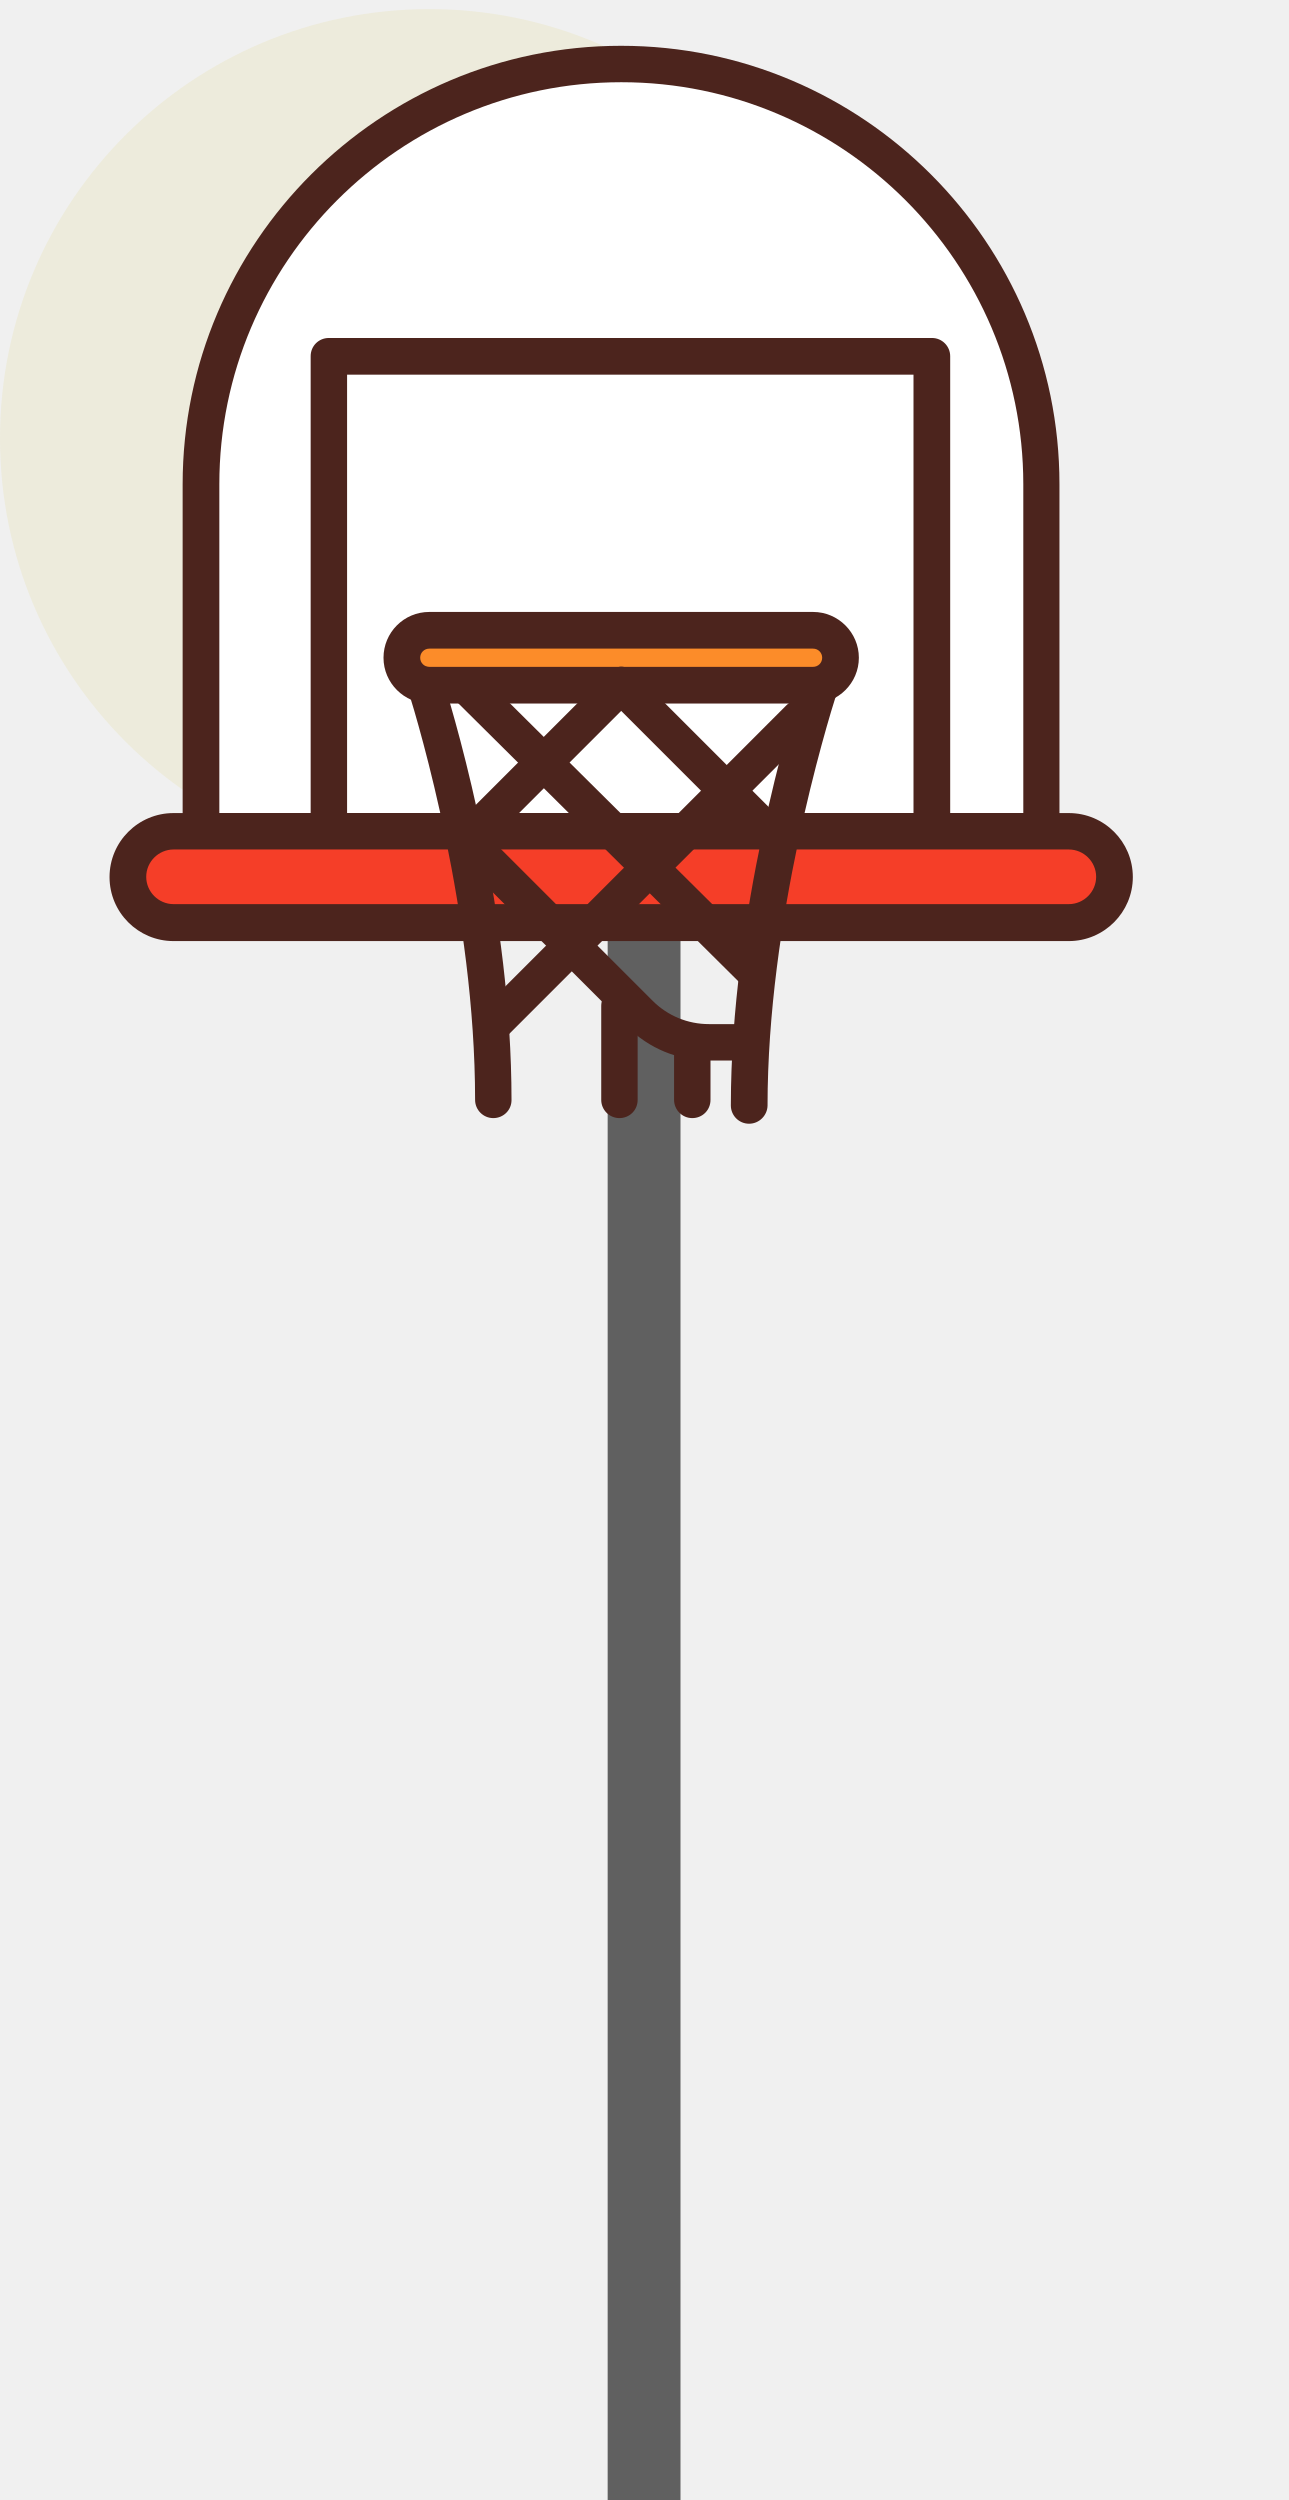
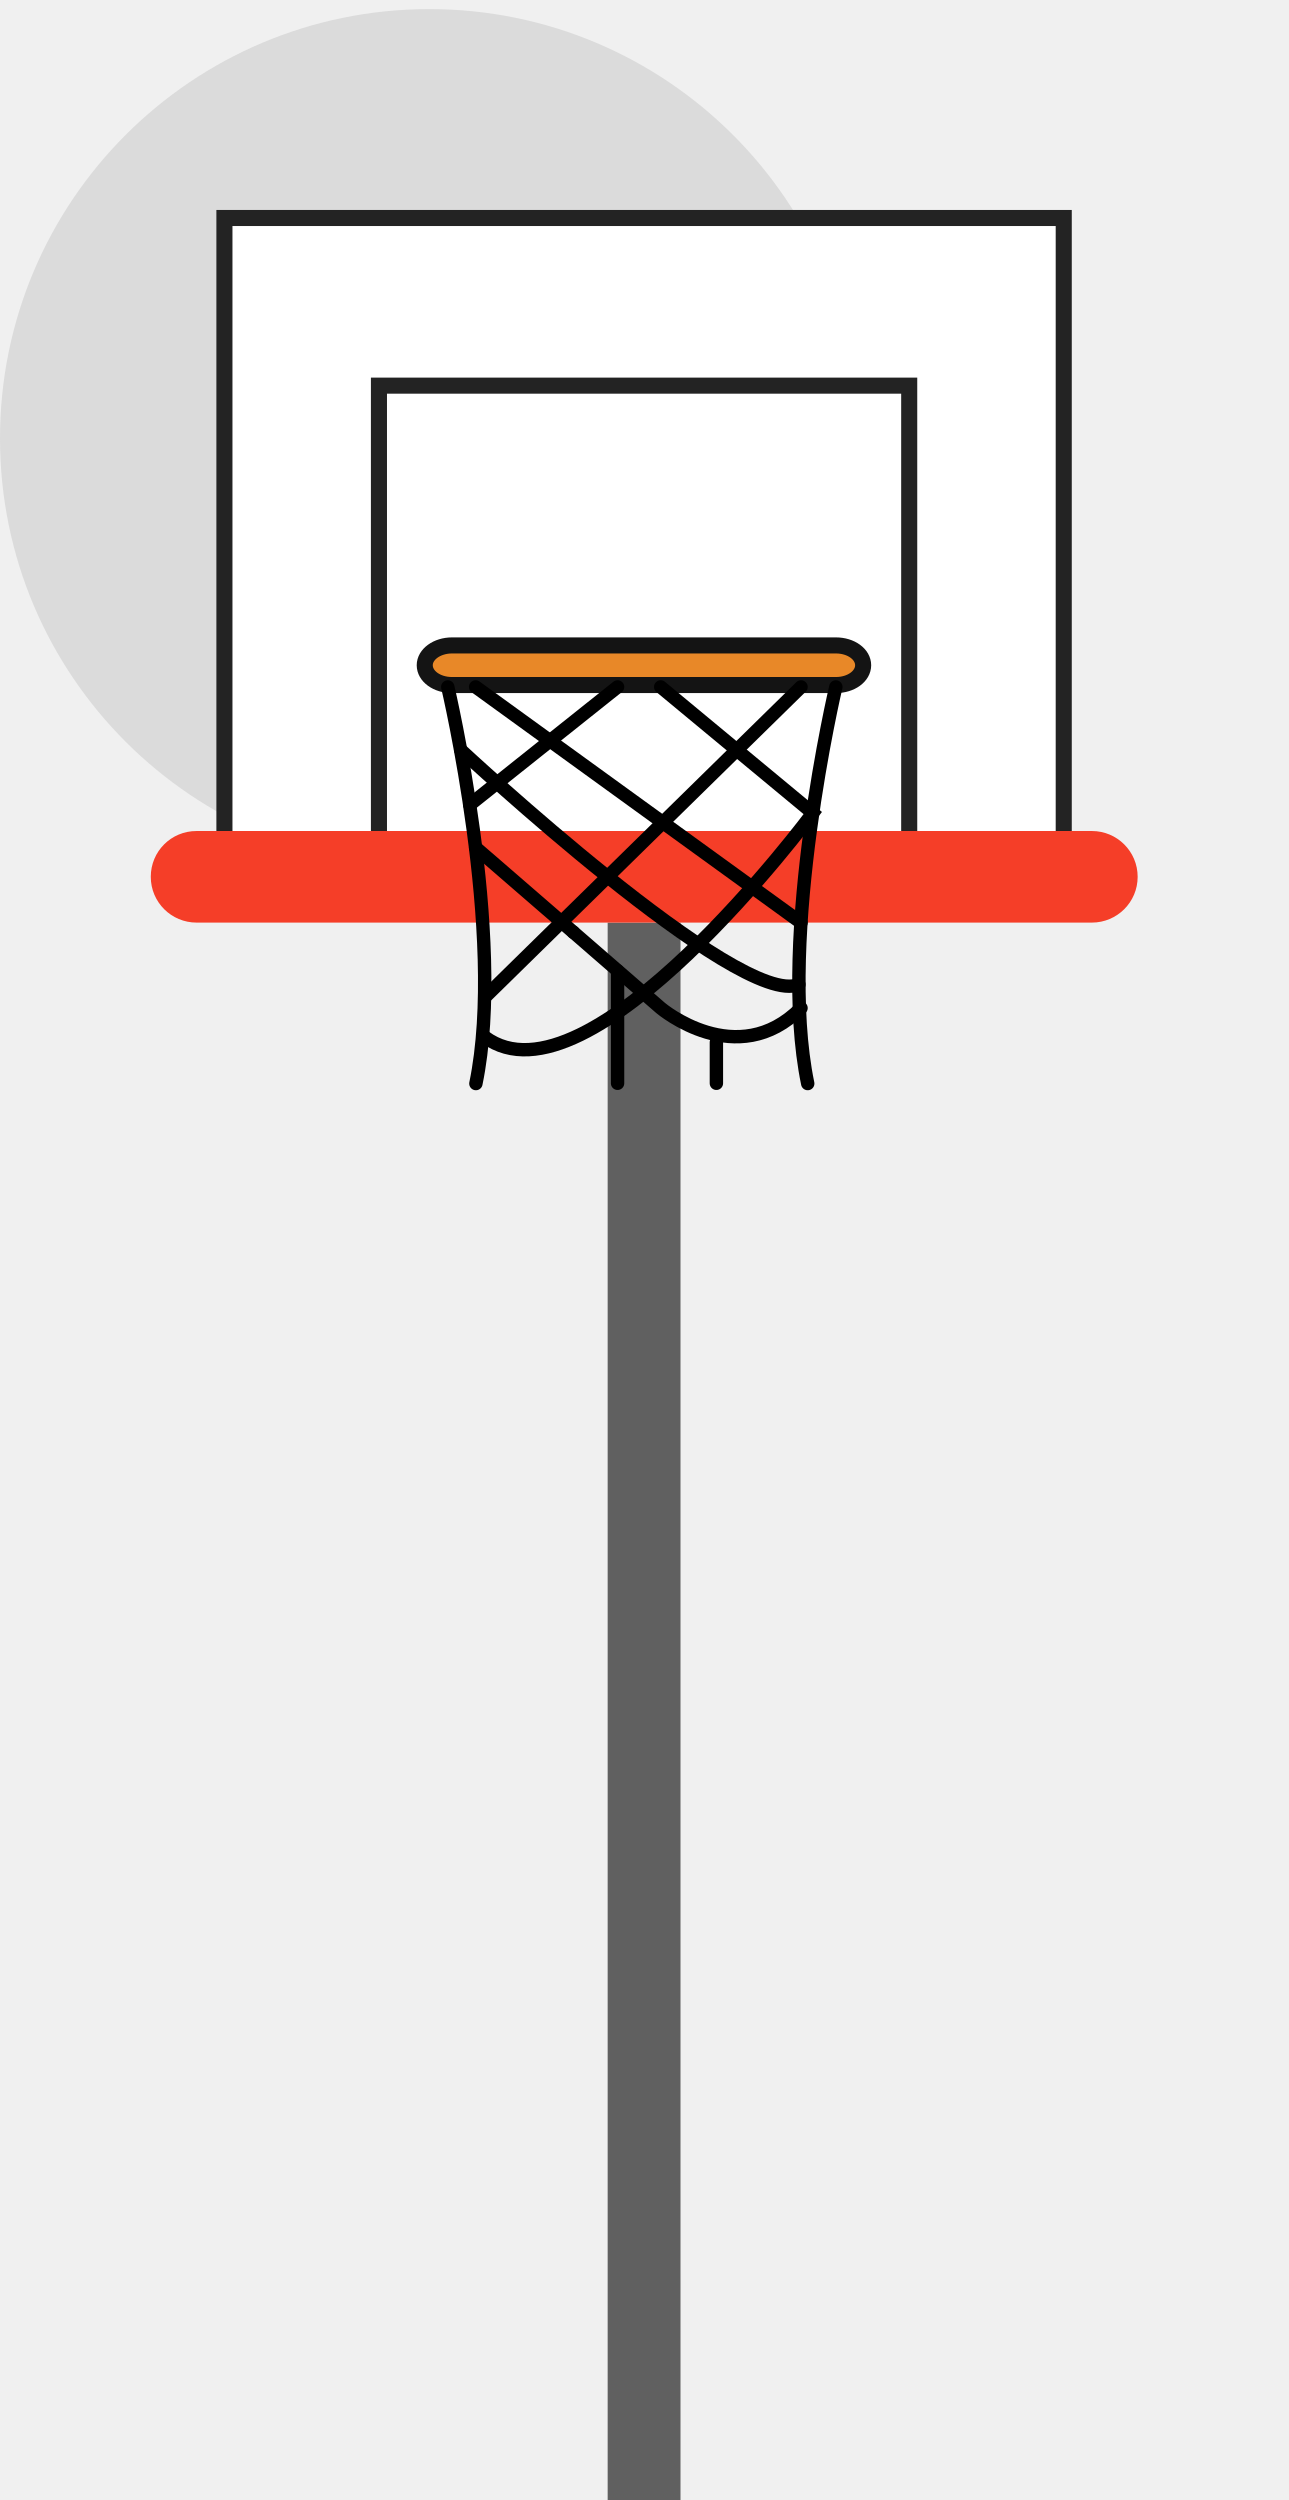
<svg xmlns="http://www.w3.org/2000/svg" version="1.1" id="Capa_1" x="0px" y="0px" viewBox="0 0 481 933.5" style="enable-background:new 0 0 481 933.5;" xml:space="preserve">
  <style type="text/css">
- 	.st0{fill:#606060;}
- 	.st1{fill:#EDEBDC;}
- 	.st2{fill:none;}
- 	.st3{fill:#FFFFFF;}
- 	.st4{fill:#4C241D;}
+ 	.st0{fill:#DBDBDB;}
+ 	.st1{fill:none;}
+ 	.st2{fill:#FFFFFF;stroke:#232323;stroke-width:6;stroke-miterlimit:10;}
+ 	.st3{fill:none;stroke:#232323;stroke-width:6;stroke-miterlimit:10;}
+ 	.st4{fill:#606060;}
	.st5{fill:#F53E28;}
- 	.st6{fill:#FC8C29;}
+ 	.st6{fill:#E88828;stroke:#141414;stroke-width:6;stroke-miterlimit:10;}
+ 	.st7{fill:none;stroke:#000000;stroke-width:5;stroke-linecap:round;stroke-miterlimit:10;}
</style>
-   <rect x="226.9" y="344.5" class="st0" width="27.2" height="589" />
+   <path class="st0" d="M320.7,163.7c0,88.5-71.8,160.3-160.3,160.3S0,252.3,0,163.7S71.8,3.4,160.3,3.4S320.7,75.2,320.7,163.7z" />
+   <path class="st1" d="M481,163.7c0,88.5-71.8,160.3-160.3,160.3s-160.3-71.8-160.3-160.3S232.1,3.4,320.7,3.4S481,75.2,481,163.7z" />
+   <polyline class="st2" points="83.8,310.3 83.8,81.4 397.2,81.4 397.2,310.3 " />
+   <rect x="141.5" y="144" class="st3" width="198" height="169.6" />
+   <rect x="226.9" y="344.5" class="st4" width="27.2" height="589" />
+   <path class="st5" d="M407.7,344.5H73.4c-9.4,0-17.1-7.6-17.1-17.1s7.6-17.1,17.1-17.1h334.3c9.4,0,17.1,7.6,17.1,17.1  S417.1,344.5,407.7,344.5z" />
+   <path class="st6" d="M312.1,255.8H168.8c-5.7,0-10.2-3.3-10.2-7.4s4.6-7.4,10.2-7.4h143.3c5.7,0,10.2,3.3,10.2,7.4  S317.8,255.8,312.1,255.8z" />
  <g>
-     <path class="st1" d="M320.7,163.7c0,88.5-71.8,160.3-160.3,160.3S0,252.3,0,163.7S71.8,3.4,160.3,3.4S320.7,75.2,320.7,163.7z" />
-     <path class="st2" d="M481,163.7c0,88.5-71.8,160.3-160.3,160.3s-160.3-71.8-160.3-160.3S232.1,3.4,320.7,3.4S481,75.2,481,163.7z" />
-     <path class="st3" d="M388.9,310.4H75V180.8c0-86.7,70.3-156.9,157-156.9s156.9,70.3,156.9,156.9V310.4z" />
-     <path class="st4" d="M388.9,317.2H75c-3.8,0-6.8-3.1-6.8-6.8V180.8c0-90.3,73.5-163.7,163.7-163.7c90.3,0,163.7,73.5,163.7,163.7   v129.6C395.7,314.2,392.7,317.2,388.9,317.2z M81.9,303.6h300.2V180.8C382.1,98,314.7,30.7,232,30.7S81.9,98,81.9,180.8V303.6z" />
-     <path class="st4" d="M348,317.2H122.8c-3.8,0-6.8-3.1-6.8-6.8V133c0-3.8,3-6.8,6.8-6.8H348c3.8,0,6.8,3.1,6.8,6.8v177.4   C354.8,314.2,351.7,317.2,348,317.2z M129.6,303.6h211.5V139.9H129.6V303.6z" />
-     <path class="st5" d="M399.1,344.5H64.8c-9.4,0-17.1-7.6-17.1-17.1s7.6-17.1,17.1-17.1h334.3c9.4,0,17.1,7.6,17.1,17.1   S408.5,344.5,399.1,344.5z" />
-     <path class="st4" d="M399.1,351.4H64.8c-13.2,0-23.9-10.7-23.9-23.9c0-13.2,10.7-23.9,23.9-23.9h334.3c13.2,0,23.9,10.7,23.9,23.9   C423,340.6,412.3,351.4,399.1,351.4z M64.8,317.2c-5.6,0-10.2,4.6-10.2,10.2s4.6,10.2,10.2,10.2h334.3c5.6,0,10.2-4.6,10.2-10.2   s-4.6-10.2-10.2-10.2H64.8z" />
-     <path class="st6" d="M303.6,255.8H160.3c-5.7,0-10.2-4.6-10.2-10.2s4.6-10.2,10.2-10.2h143.3c5.7,0,10.2,4.6,10.2,10.2   S309.3,255.8,303.6,255.8z" />
-     <g>
-       <path class="st4" d="M303.6,262.7H160.3c-9.4,0-17.1-7.7-17.1-17.1s7.6-17.1,17.1-17.1h143.3c9.4,0,17.1,7.7,17.1,17.1    S313,262.7,303.6,262.7z M160.3,242.2c-1.9,0-3.4,1.5-3.4,3.4s1.5,3.4,3.4,3.4h143.3c1.9,0,3.4-1.5,3.4-3.4s-1.5-3.4-3.4-3.4    H160.3z" />
-       <path class="st4" d="M184.2,417.5c-3.8,0-6.8-3.1-6.8-6.8c0-69.2-20.8-139.5-25-152.9c-1.1-3.6,0.9-7.4,4.5-8.5s7.4,0.9,8.5,4.5    c6,19.3,25.6,87.5,25.6,157C191,414.5,188,417.5,184.2,417.5z" />
-       <path class="st4" d="M279.7,419.6c-3.8,0-6.8-3.1-6.8-6.8c0-71.3,22.3-144.9,26.8-159c1.1-3.6,5-5.6,8.6-4.4    c3.6,1.1,5.6,5,4.4,8.6c-4.4,13.7-26.1,85.6-26.1,154.9C286.5,416.5,283.5,419.6,279.7,419.6z" />
-       <path class="st4" d="M278.7,396h-13.9c-11.6,0-22.5-4.5-30.7-12.7l-63.7-63.7c-2.7-2.7-2.7-7,0-9.6c2.7-2.7,7-2.7,9.6,0l63.7,63.7    c5.6,5.6,13.1,8.7,21,8.7h13.9c3.8,0,6.8,3.1,6.8,6.8S282.5,396,278.7,396z" />
-       <path class="st4" d="M282.5,370.4c-1.7,0-3.5-0.7-4.8-2L169.8,261.3c-2.7-2.7-2.7-7,0-9.6c2.7-2.7,7-2.7,9.6,0l107.9,107.1    c2.7,2.7,2.7,7,0,9.6C286,369.7,284.3,370.4,282.5,370.4z" />
-       <path class="st4" d="M290.1,320.8c-1.7,0-3.5-0.7-4.8-2l-58.2-58.2c-2.7-2.7-2.7-7,0-9.6c2.7-2.7,7-2.7,9.6,0l58.2,58.2    c2.7,2.7,2.7,7,0,9.7C293.6,320.2,291.9,320.8,290.1,320.8z" />
-       <path class="st4" d="M184.2,389.2c-1.7,0-3.5-0.7-4.8-2c-2.7-2.7-2.7-7,0-9.6l114.3-114.3c2.7-2.7,7-2.7,9.6,0    c2.7,2.7,2.7,7,0,9.6L189,387.2C187.7,388.5,185.9,389.2,184.2,389.2z" />
-       <path class="st4" d="M177.4,317.2c-1.7,0-3.5-0.7-4.8-2c-2.7-2.7-2.7-7,0-9.6l54.6-54.6c2.7-2.7,7-2.7,9.6,0c2.7,2.7,2.7,7,0,9.6    l-54.6,54.6C180.9,316.6,179.1,317.2,177.4,317.2z" />
-       <path class="st4" d="M258.5,417.5c-3.8,0-6.8-3.1-6.8-6.8v-20.5c0-3.8,3-6.8,6.8-6.8c3.8,0,6.8,3.1,6.8,6.8v20.5    C265.3,414.5,262.3,417.5,258.5,417.5z" />
-       <path class="st4" d="M231.3,417.5c-3.8,0-6.8-3.1-6.8-6.8v-35.1c0-3.8,3-6.8,6.8-6.8s6.8,3.1,6.8,6.8v35.1    C238.1,414.5,235.1,417.5,231.3,417.5z" />
-     </g>
+     <path class="st7" d="M312.1,256.5c0,0-21.9,93-10.5,148.1" />
+     <path class="st7" d="M167.2,256.5c0,0,21.9,93,10.5,148.1" />
+     <path class="st7" d="M246.7,256.5l56.8,47.1c0,0-83.5,112.6-122.5,83.6" />
+     <line class="st7" x1="177.6" y1="256.5" x2="299.1" y2="344.5" />
+     <path class="st7" d="M214.1,348.1l32.6,28.3c0,0,28.5,24.1,52.4,0" />
+     <line class="st7" x1="177.6" y1="316.5" x2="214.1" y2="348.1" />
+     <line class="st7" x1="181" y1="372.4" x2="299.1" y2="256.5" />
+     <line class="st7" x1="230.6" y1="256.5" x2="175.4" y2="300.5" />
  </g>
+   <line class="st7" x1="230.6" y1="362.5" x2="230.6" y2="404.5" />
+   <line class="st7" x1="267.5" y1="389.2" x2="267.5" y2="404.5" />
+   <path class="st7" d="M172,280c0,0,104.2,97.1,126.3,87.6" />
</svg>
